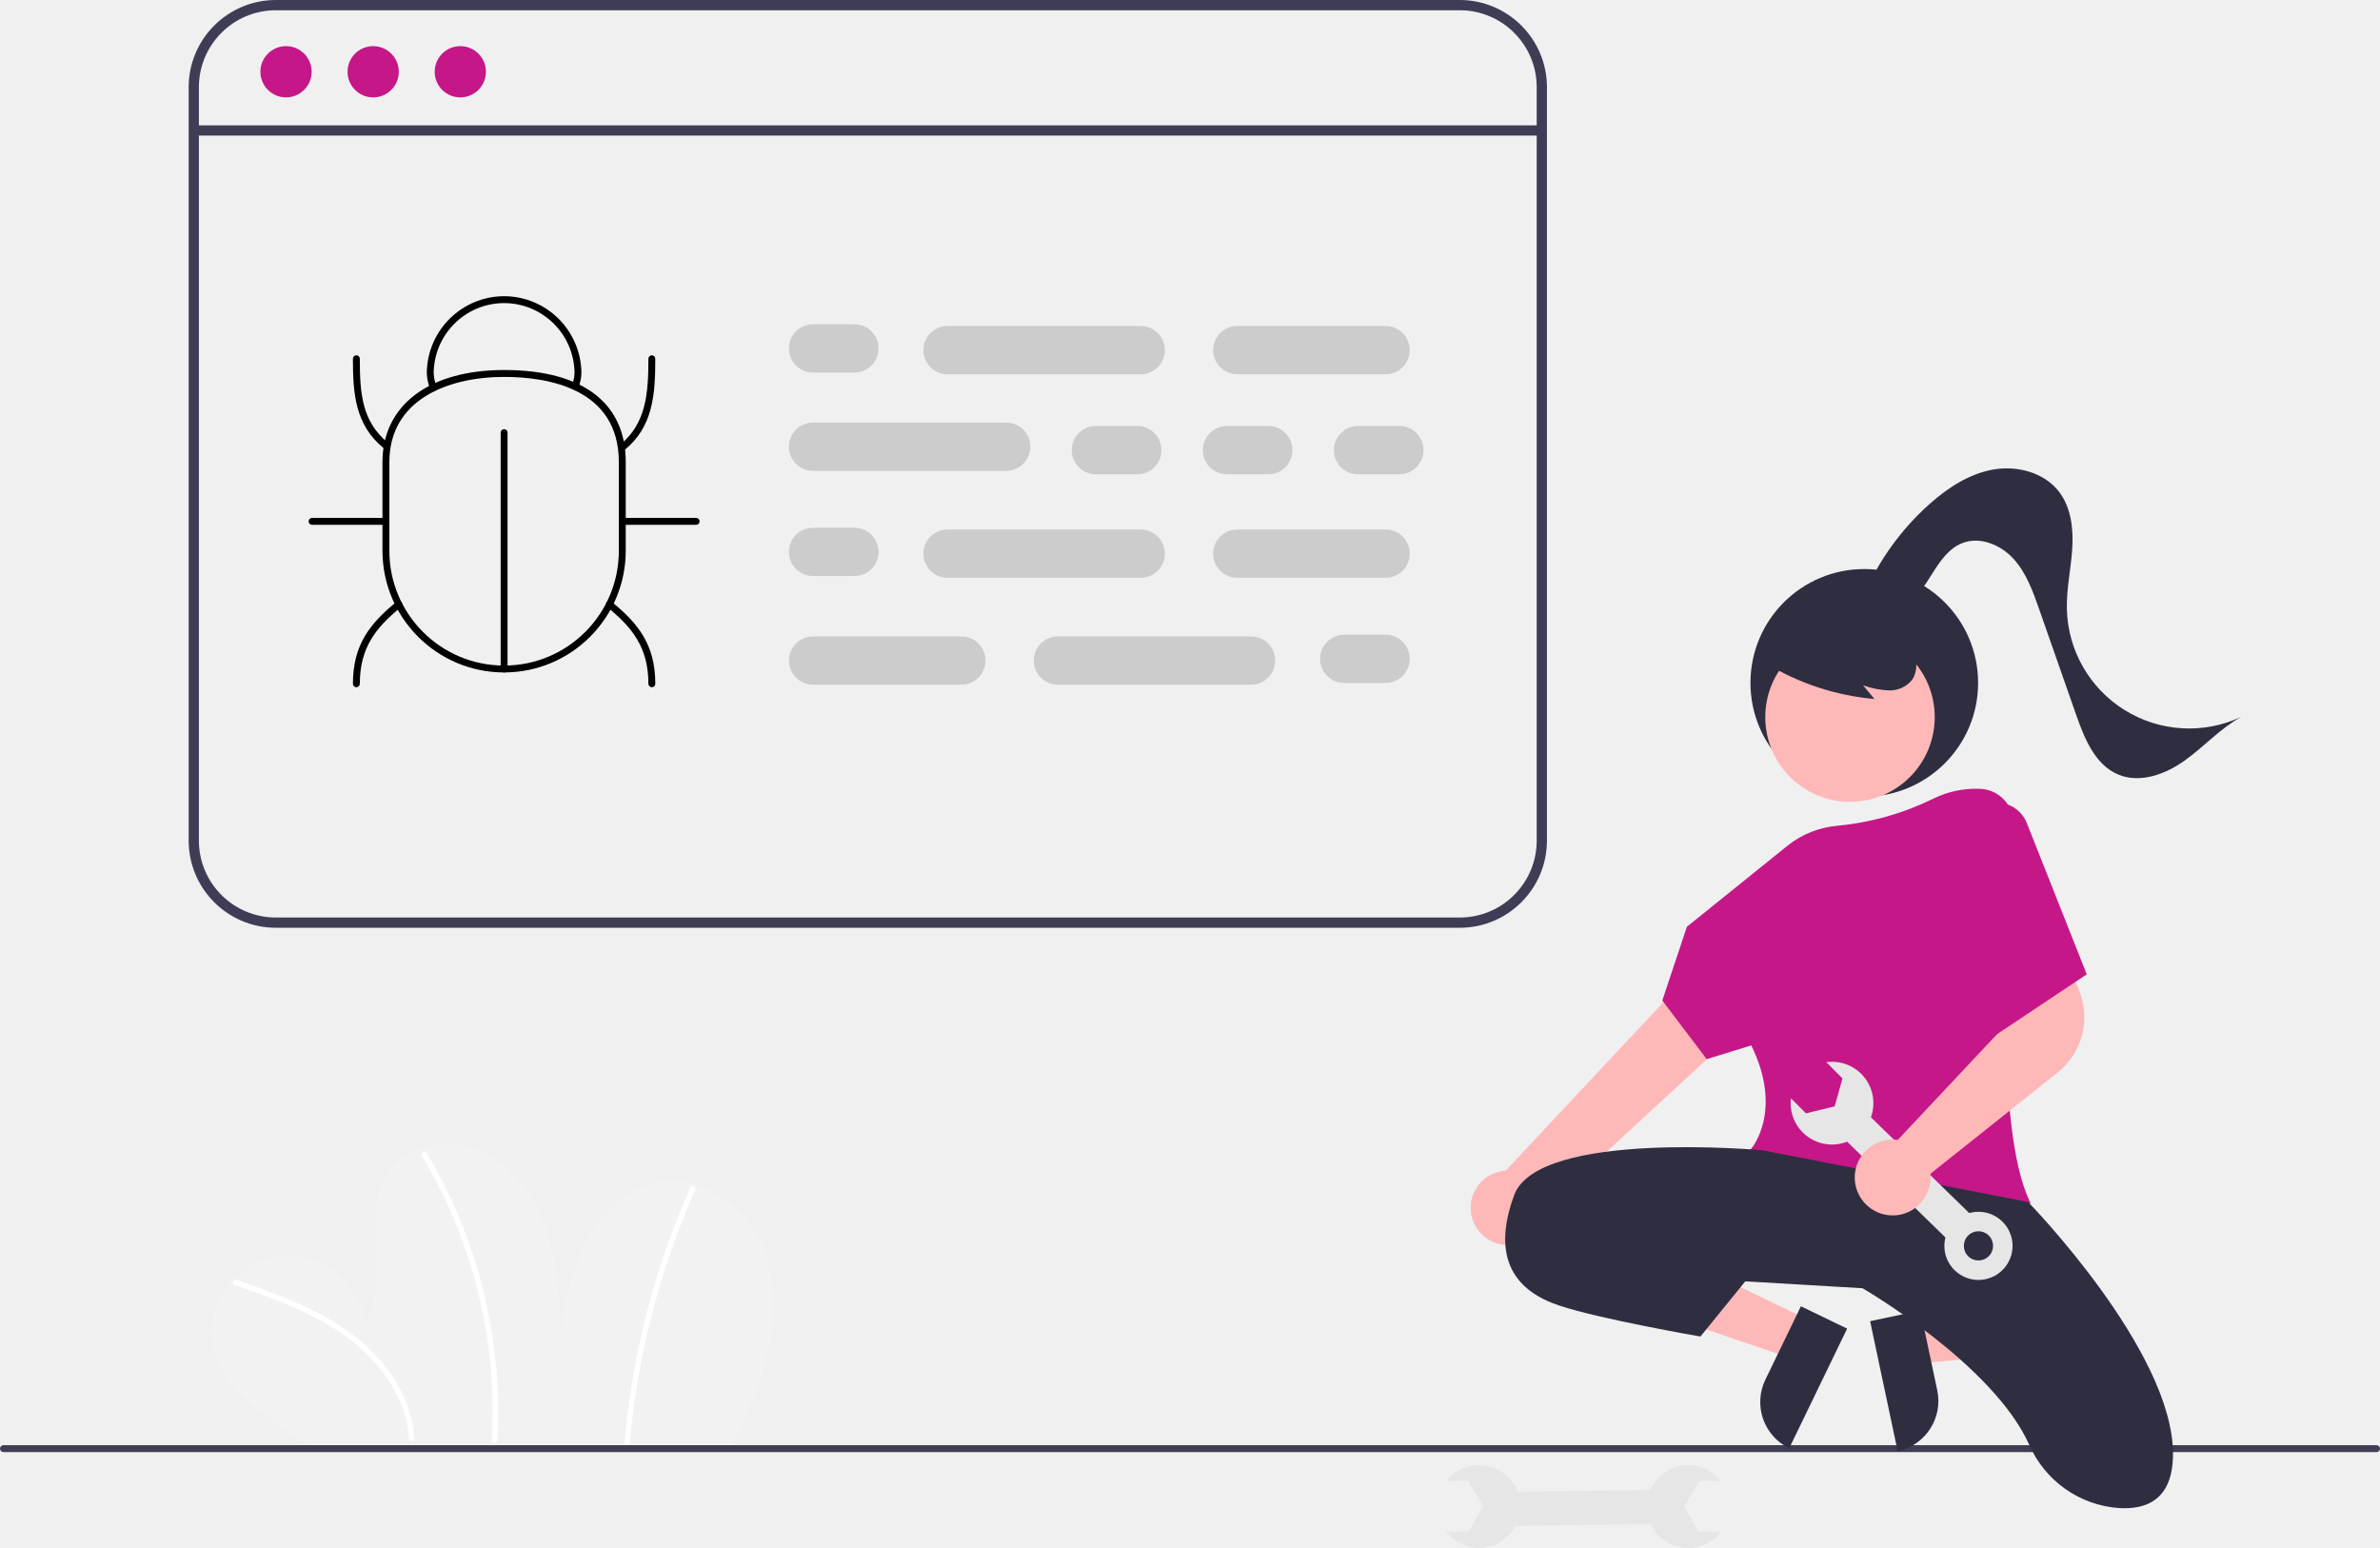
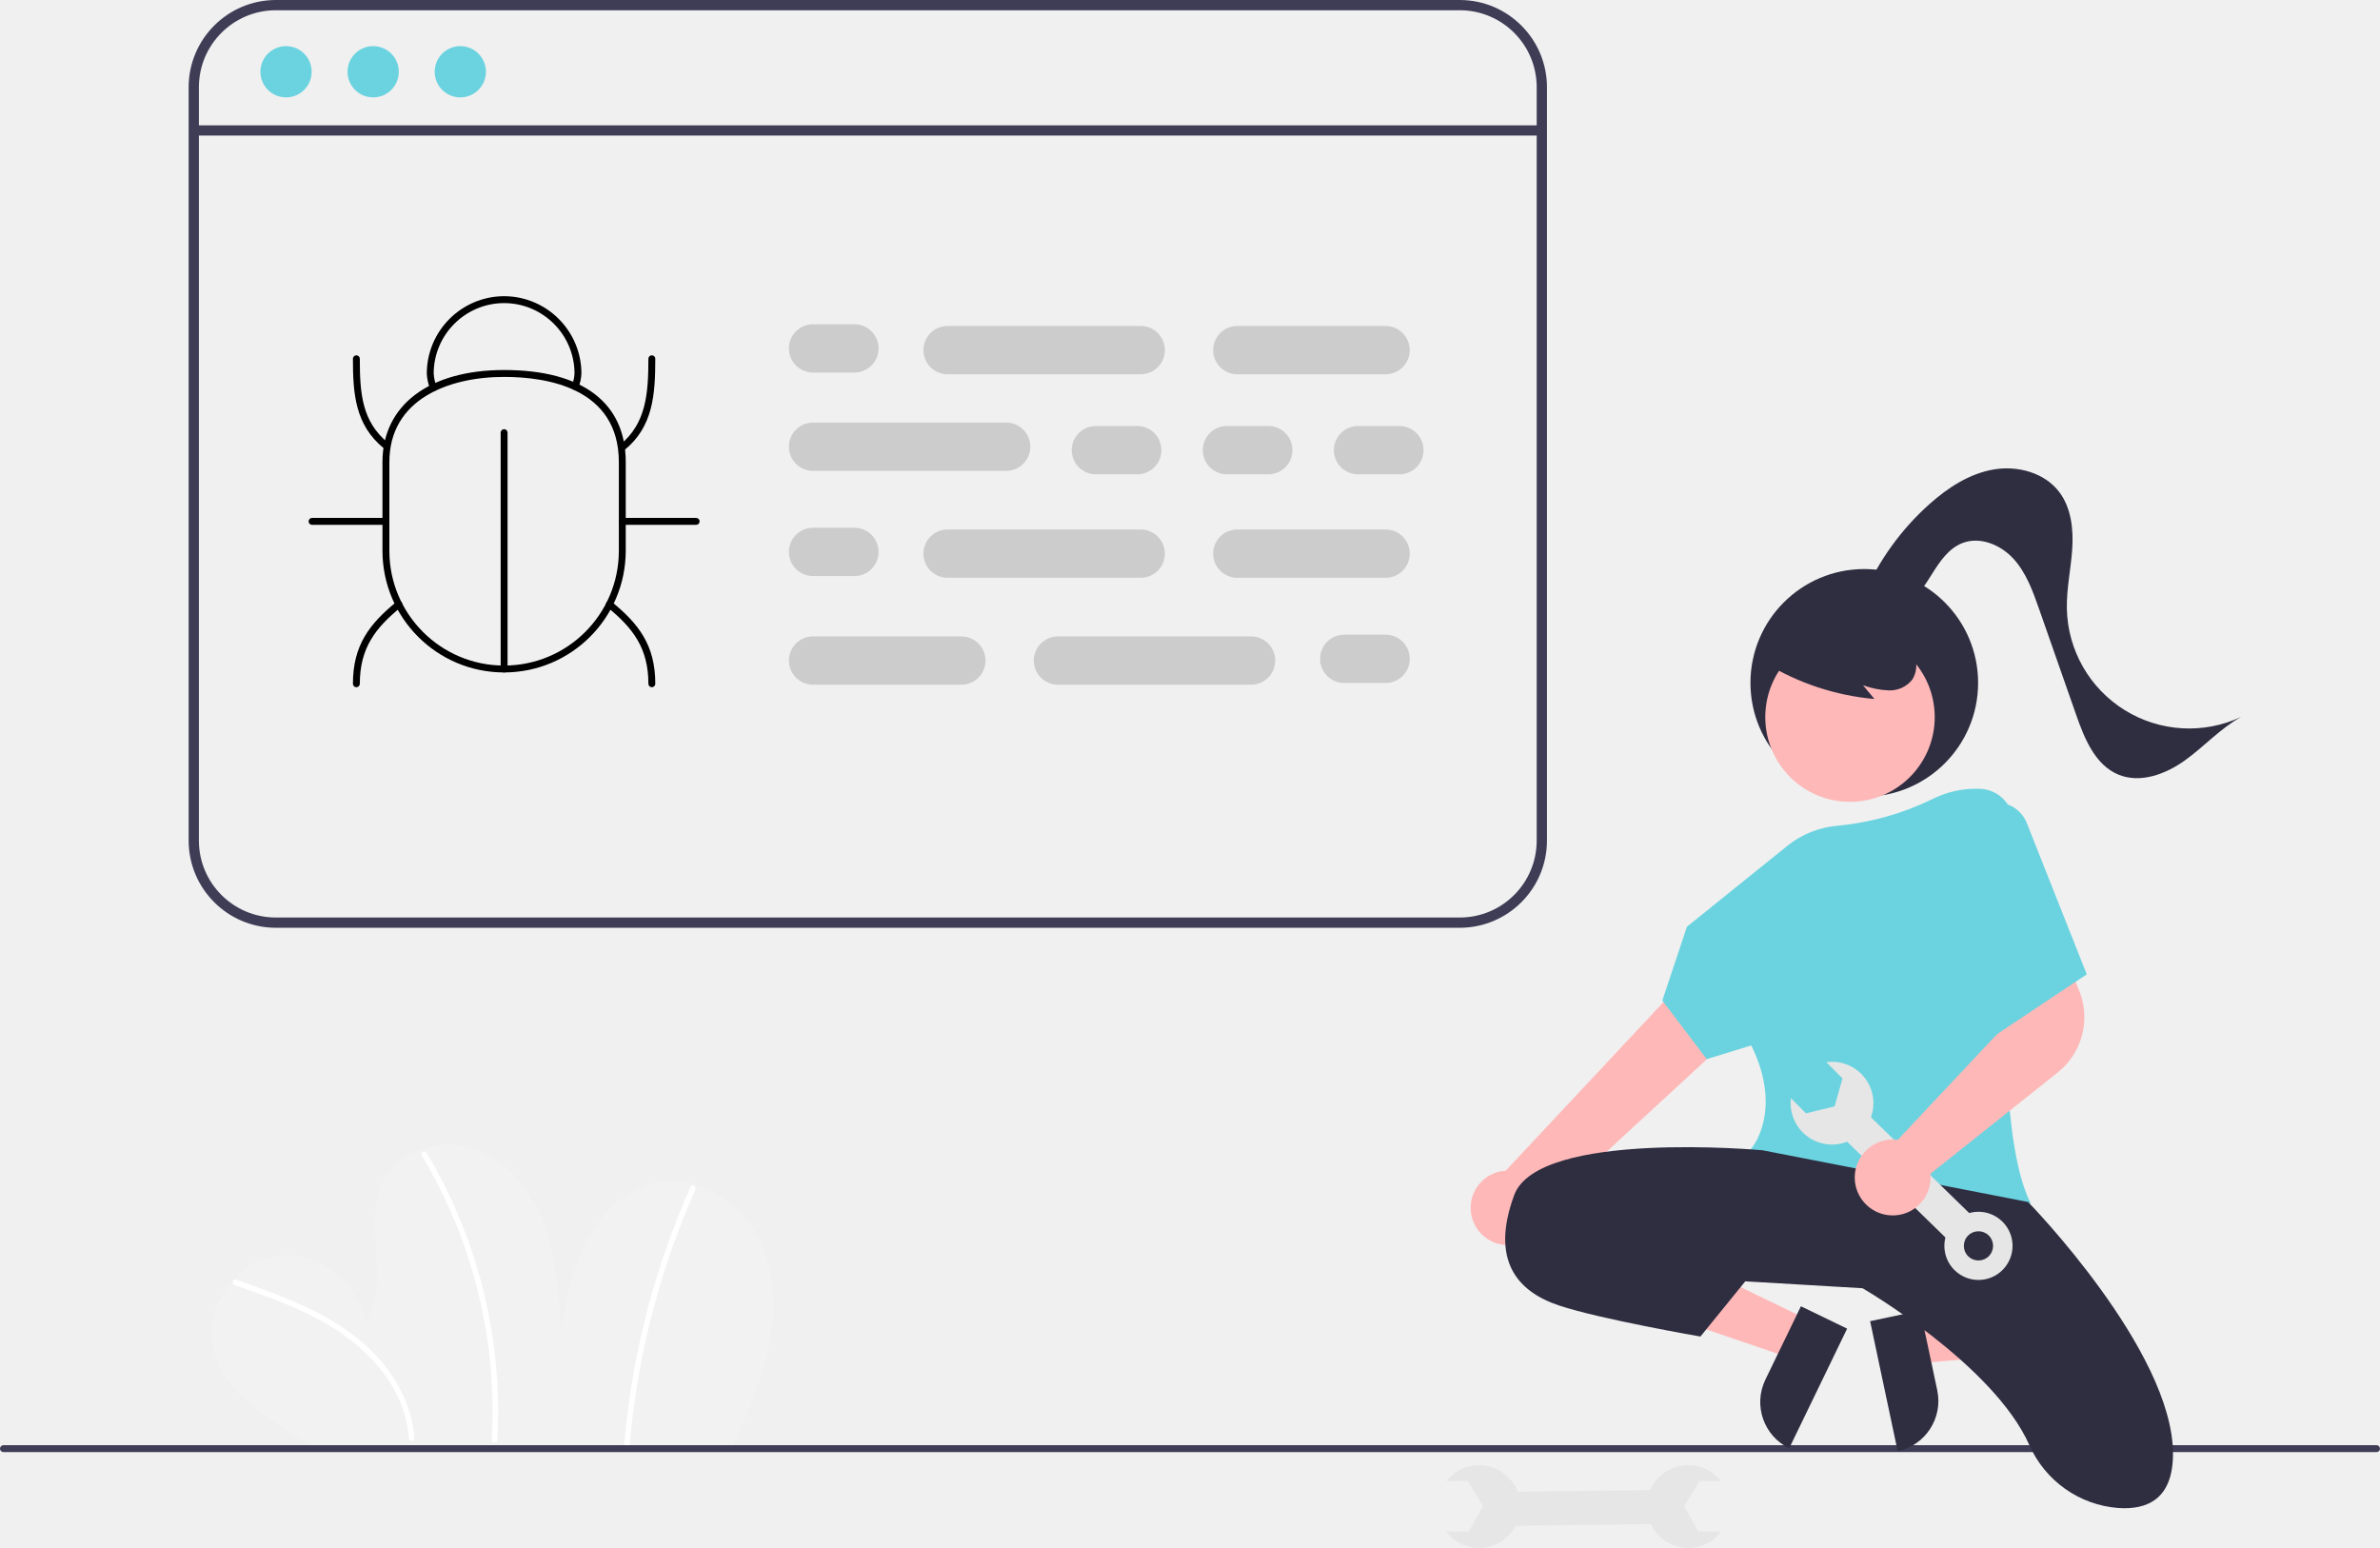
<svg xmlns="http://www.w3.org/2000/svg" data-name="Layer 1" width="690" height="448.759" viewBox="0 0 690 448.759">
  <path d="M466.813,645.731c4.668-10.084,9.333-20.317,11.359-31.242s1.176-22.783-4.627-32.259-17.228-15.902-28.132-13.76c-8.955,1.759-16.146,8.813-20.357,16.91S419.158,602.61,417.52,611.588c-.529-10.2-1.09-20.564-4.478-30.2s-10.06-18.615-19.569-22.343-21.879-.796-26.891,8.103c-7.061,12.538,2.302,30.125-5.817,42.006-1.393-11.917-13.855-21.332-25.699-19.416s-20.701,14.781-18.265,26.529c1.45,6.99,6.219,12.936,11.922,17.232s12.334,9.274,18.895,12.09Z" transform="translate(-255 -225.6204)" fill="#f2f2f2" />
  <path d="M323.02,598.158c9.408,3.289,18.903,6.614,27.492,11.756,7.698,4.608,14.553,10.812,18.882,18.757a33.356,33.356,0,0,1,4.126,13.859c.063,1.018,1.655,1.025,1.592,0-.557-9.061-4.972-17.353-11.087-23.911-6.704-7.19-15.392-12.1-24.361-15.91-5.318-2.259-10.769-4.179-16.221-6.085-.969-.339-1.385,1.198-.423,1.535Z" transform="translate(-255 -225.6204)" fill="#fff" />
  <path d="M377.287,560.625a143.383,143.383,0,0,1,13.791,30.616,145.117,145.117,0,0,1,6.361,32.968,143.305,143.305,0,0,1,.152,18.837c-.059,1.023,1.533,1.02,1.592,0a145.194,145.194,0,0,0-2.04-33.82,146.926,146.926,0,0,0-9.769-32.44,143.25,143.25,0,0,0-8.712-16.963.796.796,0,0,0-1.374.803Z" transform="translate(-255 -225.6204)" fill="#fff" />
  <path d="M455.188,569.767a232.044,232.044,0,0,0-17.116,57.578q-1.342,8.365-2.078,16.812c-.089,1.02,1.503,1.014,1.592,0a231.209,231.209,0,0,1,12.738-58.025q2.834-7.892,6.239-15.562c.412-.928-.959-1.739-1.374-.803Z" transform="translate(-255 -225.6204)" fill="#fff" />
  <rect x="709.176" y="639.478" width="9.882" height="46.588" transform="translate(1112.595 -285.4804) rotate(89.25872)" fill="#e6e6e6" />
  <path d="M754.027,669.616l-6.653-.019-4.112-7.337,4.445-7.312,6.181.018a11.999,11.999,0,1,0,.139,14.651Z" transform="translate(-255 -225.6204)" fill="#e6e6e6" />
  <path d="M674.208,669.616l6.653-.019,4.112-7.337-4.445-7.312-6.181.018a11.999,11.999,0,1,1-.139,14.651Z" transform="translate(-255 -225.6204)" fill="#e6e6e6" />
  <path d="M944,646.59H256a1,1,0,0,1,0-2H944a1,1,0,0,1,0,2Z" transform="translate(-255 -225.6204)" fill="#3f3d56" />
  <circle cx="540.486" cy="197.969" r="33" fill="#2f2e41" />
  <polygon points="553.859 383.226 556.401 395.219 603.871 391.124 600.12 373.423 553.859 383.226" fill="#ffb8b8" />
  <path d="M789.188,618.497h38.531a0,0,0,0,1,0,0v14.887a0,0,0,0,1,0,0H804.075a14.887,14.887,0,0,1-14.887-14.887v0A0,0,0,0,1,789.188,618.497Z" transform="translate(108.7105 1320.973) rotate(-101.9647)" fill="#2f2e41" />
  <polygon points="524.12 382.586 518.777 393.621 473.673 378.264 481.559 361.979 524.12 382.586" fill="#ffb8b8" />
  <path d="M771.037,617.456h23.644a0,0,0,0,1,0,0v14.887a0,0,0,0,1,0,0H756.151a0,0,0,0,1,0,0v0A14.887,14.887,0,0,1,771.037,617.456Z" transform="translate(-379.9408 824.8682) rotate(-64.16458)" fill="#2f2e41" />
  <path d="M690.259,586.414a10.743,10.743,0,0,0,12.709-10.48l74.374-68.571-18.47-14.305-67.337,71.943a10.801,10.801,0,0,0-1.275,21.413Z" transform="translate(-255 -225.6204)" fill="#ffb8b8" />
  <circle cx="536.344" cy="207.898" r="24.561" fill="#ffb8b8" />
-   <path d="M813.386,577.893c-17.229 0-37.978-3.628-50.779-18.477l-.288-.334.297-.328c.097-.107,9.514-10.869.111-30.061L749.799,532.67,736.929,515.681l7.13-21.389,29.177-23.504a26.751,26.751,0,0,1,14.611-5.789,80.211,80.211,0,0,0,27.785-7.913,27.906,27.906,0,0,1,12.8-2.798l.574.016a9.95,9.95,0,0,1,9.641,10.708c-1.979,25.63-5.472,87.543,4.792,108.861l.265.551-.592.15A136.113,136.113,0,0,1,813.386,577.893Z" transform="translate(-255 -225.6204)" fill="#c51788" />
+   <path d="M813.386,577.893c-17.229 0-37.978-3.628-50.779-18.477l-.288-.334.297-.328c.097-.107,9.514-10.869.111-30.061L749.799,532.67,736.929,515.681l7.13-21.389,29.177-23.504a26.751,26.751,0,0,1,14.611-5.789,80.211,80.211,0,0,0,27.785-7.913,27.906,27.906,0,0,1,12.8-2.798l.574.016a9.95,9.95,0,0,1,9.641,10.708c-1.979,25.63-5.472,87.543,4.792,108.861l.265.551-.592.15A136.113,136.113,0,0,1,813.386,577.893Z" transform="translate(-255 -225.6204)" fill="#6bd3df" />
  <path d="M765.986,559.09s-65-6-72,13,1,28,13,32,41,9,41,9l13-16,34,2s37.885,21.973,48.36,45.474A30.762,30.762,0,0,0,869.123,662.802c8.398.584,15.863-2.587,15.863-15.712,0-30-42-73-42-73Z" transform="translate(-255 -225.6204)" fill="#2f2e41" />
  <path d="M716.486,588.59s17-5,44,8" transform="translate(-255 -225.6204)" fill="#2f2e41" />
  <path d="M766.843,417.855a73.041,73.041,0,0,0,31.599,10.412l-3.331-3.991a24.477,24.477,0,0,0,7.561,1.501,8.281,8.281,0,0,0,6.75-3.159,7.702,7.702,0,0,0,.516-7.115,14.589,14.589,0,0,0-4.589-5.739,27.323,27.323,0,0,0-25.431-4.545,16.33,16.33,0,0,0-7.595,4.872,9.236,9.236,0,0,0-1.863,8.561" transform="translate(-255 -225.6204)" fill="#2f2e41" />
  <path d="M795.309,398.224A75.485,75.485,0,0,1,814.446,371.703c5.292-4.703,11.472-8.743,18.446-9.963s14.833.87,19.111,6.511c3.498,4.613,4.152,10.793,3.767,16.569s-1.676,11.497-1.553,17.284a35.468,35.468,0,0,0,50.527,31.351c-6.022,3.329-10.714,8.598-16.305,12.608s-12.963,6.76-19.312,4.11c-6.718-2.804-9.8-10.419-12.206-17.29L846.189,402.244c-1.824-5.209-3.739-10.572-7.462-14.645s-9.765-6.557-14.889-4.509c-3.884,1.552-6.413,5.258-8.63,8.804s-4.557,7.32-8.304,9.179-9.298.715-10.523-3.285" transform="translate(-255 -225.6204)" fill="#2f2e41" />
  <rect x="802.919" y="543.314" width="9.882" height="46.588" transform="translate(-416.7474 524.1384) rotate(-45.74128)" fill="#e6e6e6" />
  <path d="M821.51,579.909a9.882,9.882,0,1,0,13.975-.181A9.882,9.882,0,0,0,821.51,579.909Zm10.111,9.853a4.235,4.235,0,1,1-.077-5.989A4.235,4.235,0,0,1,831.621,589.762Z" transform="translate(-255 -225.6204)" fill="#e6e6e6" />
  <path d="M784.48,533.549l4.69,4.718-2.28,8.096-8.314,2.028-4.358-4.383a11.999,11.999,0,1,0,10.262-10.458Z" transform="translate(-255 -225.6204)" fill="#e6e6e6" />
  <path d="M803.736,577.979a11.579,11.579,0,0,1-1.268-.07,11.023,11.023,0,0,1-9.68-9.681,11.003,11.003,0,0,1,10.931-12.25,10.625,10.625,0,0,1,1.466.109L838.763,520.342l-3.505-11.685,17.605-7.892,4.934,12.06a20.49,20.49,0,0,1-6.177,23.672l-36.961,29.401a10.259,10.259,0,0,1,.06,1.079,11.018,11.018,0,0,1-3.664,8.197A10.872,10.872,0,0,1,803.736,577.979Z" transform="translate(-255 -225.6204)" fill="#ffb8b8" />
-   <path d="M829.986,459.09h0a9.453,9.453,0,0,1,12.628,5.156l17.372,43.844-27,18Z" transform="translate(-255 -225.6204)" fill="#c51788" />
+   <path d="M829.986,459.09h0a9.453,9.453,0,0,1,12.628,5.156l17.372,43.844-27,18Z" transform="translate(-255 -225.6204)" fill="#6bd3df" />
  <path d="M703.486,469.327V250.883a25.298,25.298,0,0,0-25.262-25.262H334.954a25.298,25.298,0,0,0-25.262,25.262V469.327a25.298,25.298,0,0,0,25.262,25.262H678.224A25.298,25.298,0,0,0,703.486,469.327ZM334.954,491.618a22.317,22.317,0,0,1-22.29-22.29V250.883a22.317,22.317,0,0,1,22.29-22.29H678.224a22.317,22.317,0,0,1,22.29,22.29V469.327a22.317,22.317,0,0,1-22.29,22.29Z" transform="translate(-255 -225.6204)" fill="#3f3d56" />
  <path d="M700.514,264.924H312.664a1.486,1.486,0,1,1,0-2.972H700.514a1.486,1.486,0,0,1,0,2.972Z" transform="translate(-255 -225.6204)" fill="#3f3d56" />
-   <circle cx="82.926" cy="20.804" r="7.43" fill="#c51788" />
-   <circle cx="108.188" cy="20.804" r="7.43" fill="#c51788" />
-   <circle cx="133.451" cy="20.804" r="7.43" fill="#c51788" />
+   <circle cx="82.926" cy="20.804" r="7.43" fill="#6bd3df" />
+   <circle cx="108.188" cy="20.804" r="7.43" fill="#6bd3df" />
+   <circle cx="133.451" cy="20.804" r="7.43" fill="#6bd3df" />
  <path d="M443.979,424.852a1.0 1,0,0,1-1-1c0-10.427-4.571-16.242-11.945-22.247a1.0 1,0,1,1,1.263-1.551c7.83,6.375,12.683,12.58,12.683,23.798A1.0 1,0,0,1,443.979,424.852Z" transform="translate(-255 -225.6204)" />
  <path d="M358.317,424.852a1.0 1,0,0,1-1-1c0-11.218,4.853-17.423,12.683-23.798a1.0 1,0,1,1,1.263,1.551c-7.375,6.005-11.945,11.821-11.945,22.247A1.0 1,0,0,1,358.317,424.852Z" transform="translate(-255 -225.6204)" />
  <path d="M435.413,356.322a1,1,0,0,1-.632-1.775c7.581-6.171,8.197-14.938,8.197-24.923a1,1,0,0,1,2,0c0,10.505-.672,19.748-8.935,26.474A.994.994,0,0,1,435.413,356.322Z" transform="translate(-255 -225.6204)" />
  <path d="M366.882,355.787a.994.994,0,0,1-.631-.225c-8.263-6.727-8.935-15.727-8.935-25.939a1,1,0,0,1,2,0c0,10.037.604,18.206,8.198,24.388a1,1,0,0,1-.632,1.775Z" transform="translate(-255 -225.6204)" />
  <path d="M456.828,377.772H435.413a1,1,0,0,1,0-2h21.416a1,1,0,1,1,0,2Z" transform="translate(-255 -225.6204)" />
  <path d="M366.883,377.772H345.467a1,1,0,0,1,0-2H366.883a1,1,0,0,1,0,2Z" transform="translate(-255 -225.6204)" />
  <path d="M401.148,420.569a1.0 1,0,0,1-1-1V351.039a1,1,0,0,1,2,0v68.53A1.0 1,0,0,1,401.148,420.569Z" transform="translate(-255 -225.6204)" />
  <path d="M401.148,420.569A35.305,35.305,0,0,1,365.883,385.304V359.586c0-16.468,13.513-26.699,35.265-26.699,22.741,0,35.265,9.482,35.265,26.699v25.717A35.305,35.305,0,0,1,401.148,420.569Zm0-85.681c-16.081,0-33.265,6.488-33.265,24.699v25.717a33.265,33.265,0,1,0,66.53,0V359.586C434.413,338.097,413.571,334.888,401.148,334.888Z" transform="translate(-255 -225.6204)" />
  <path d="M380.651,339.062a1,1,0,0,1-.929-.63,14.088,14.088,0,0,1-.988-4.532A22.476,22.476,0,0,1,401.089,311.491h.115a22.467,22.467,0,0,1,22.359,22.357,12.227,12.227,0,0,1-.91,4.211,1,1,0,0,1-1.85-.761,10.195,10.195,0,0,0,.761-3.487,20.454,20.454,0,0,0-20.363-20.32h-.11a20.461,20.461,0,0,0-20.359,20.362,12.076,12.076,0,0,0,.847,3.838,1.001,1.001,0,0,1-.928,1.371Z" transform="translate(-255 -225.6204)" />
  <path d="M502.71,333.623h-12a7,7,0,0,1,0-14h12a7,7,0,0,1,0,14Z" transform="translate(-255 -225.6204)" fill="#ccc" />
  <path d="M584.71,363.123h-12a7,7,0,0,1,0-14h12a7,7,0,0,1,0,14Z" transform="translate(-255 -225.6204)" fill="#ccc" />
  <path d="M622.71,363.123h-12a7,7,0,0,1,0-14h12a7,7,0,0,1,0,14Z" transform="translate(-255 -225.6204)" fill="#ccc" />
  <path d="M660.71,363.123h-12a7,7,0,0,1,0-14h12a7,7,0,0,1,0,14Z" transform="translate(-255 -225.6204)" fill="#ccc" />
  <path d="M585.71,334.123h-56a7,7,0,0,1,0-14h56a7,7,0,0,1,0,14Z" transform="translate(-255 -225.6204)" fill="#ccc" />
  <path d="M546.71,362.123h-56a7,7,0,0,1,0-14h56a7,7,0,0,1,0,14Z" transform="translate(-255 -225.6204)" fill="#ccc" />
  <path d="M656.71,334.123h-43a7,7,0,0,1,0-14h43a7,7,0,0,1,0,14Z" transform="translate(-255 -225.6204)" fill="#ccc" />
  <path d="M502.71,392.623h-12a7,7,0,0,1,0-14h12a7,7,0,0,1,0,14Z" transform="translate(-255 -225.6204)" fill="#ccc" />
  <path d="M585.71,393.123h-56a7,7,0,0,1,0-14h56a7,7,0,0,1,0,14Z" transform="translate(-255 -225.6204)" fill="#ccc" />
  <path d="M656.71,393.123h-43a7,7,0,0,1,0-14h43a7,7,0,0,1,0,14Z" transform="translate(-255 -225.6204)" fill="#ccc" />
  <path d="M637.71,416.623a7.008,7.008,0,0,1,7-7h12a7,7,0,0,1,0,14h-12A7.008,7.008,0,0,1,637.71,416.623Z" transform="translate(-255 -225.6204)" fill="#ccc" />
  <path d="M554.71,417.123a7.008,7.008,0,0,1,7-7h56a7,7,0,0,1,0,14h-56A7.008,7.008,0,0,1,554.71,417.123Z" transform="translate(-255 -225.6204)" fill="#ccc" />
  <path d="M483.71,417.123a7.008,7.008,0,0,1,7-7h43a7,7,0,0,1,0,14h-43A7.008,7.008,0,0,1,483.71,417.123Z" transform="translate(-255 -225.6204)" fill="#ccc" />
</svg>
